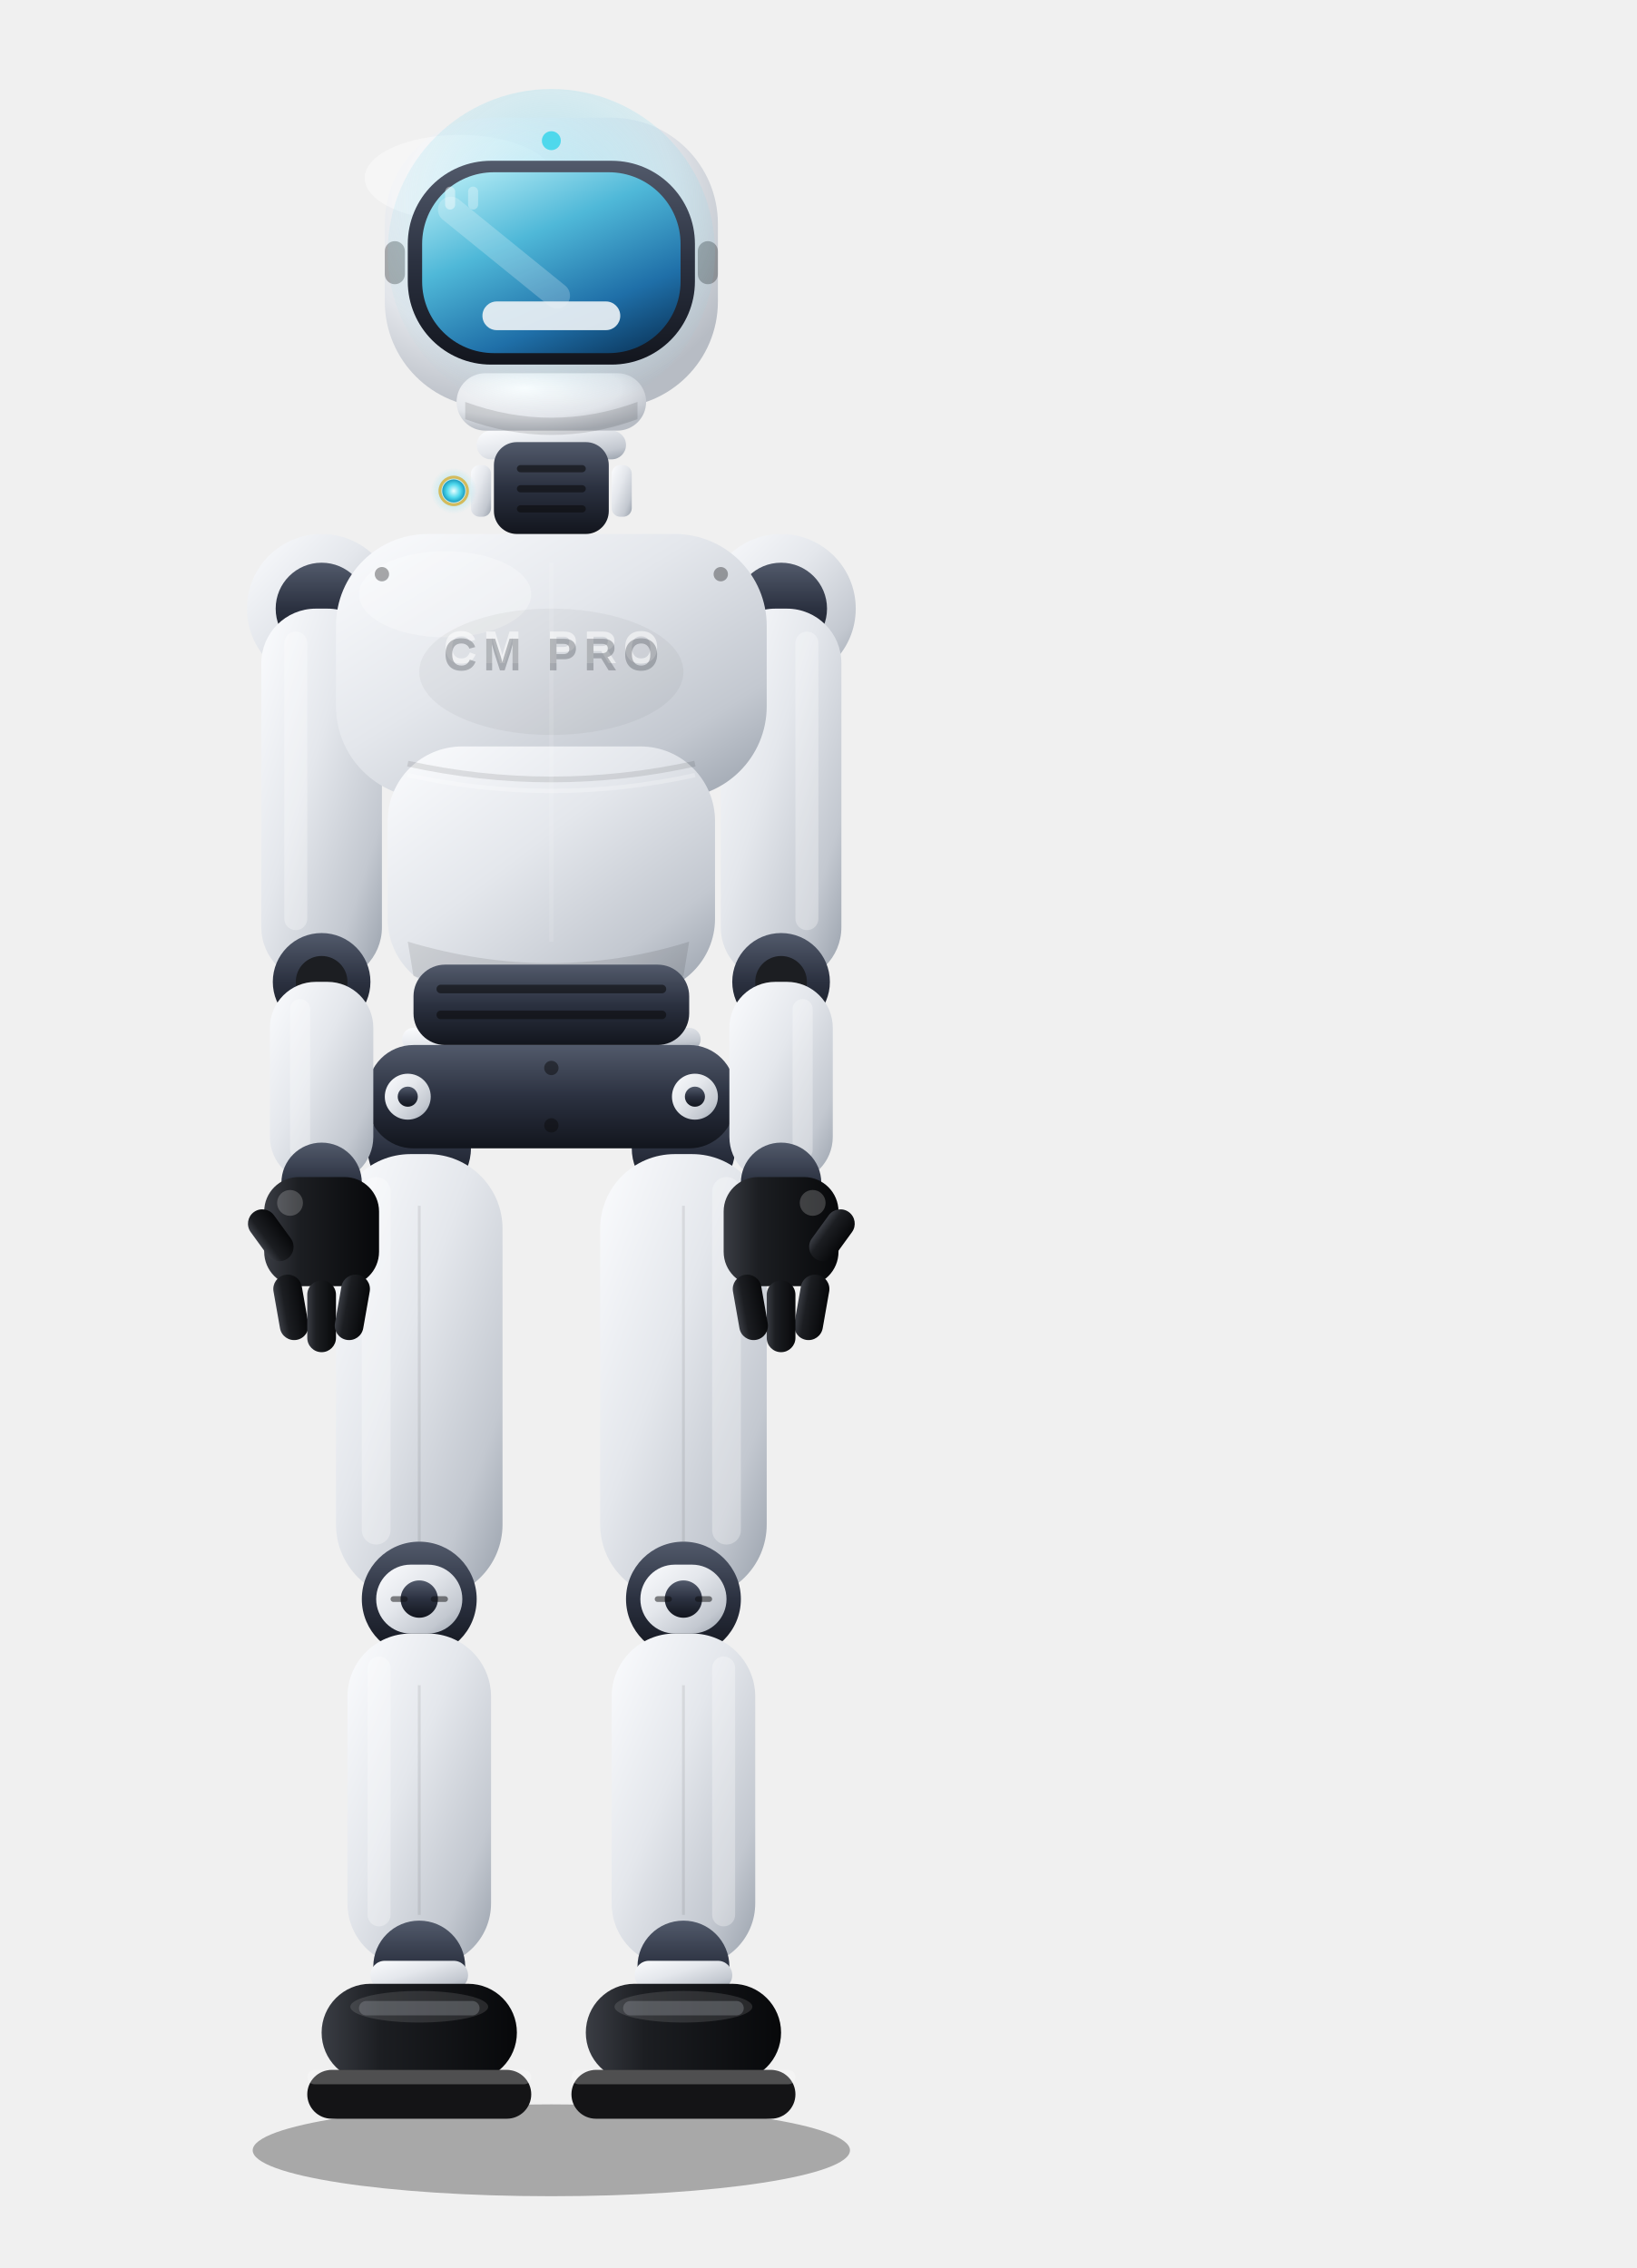
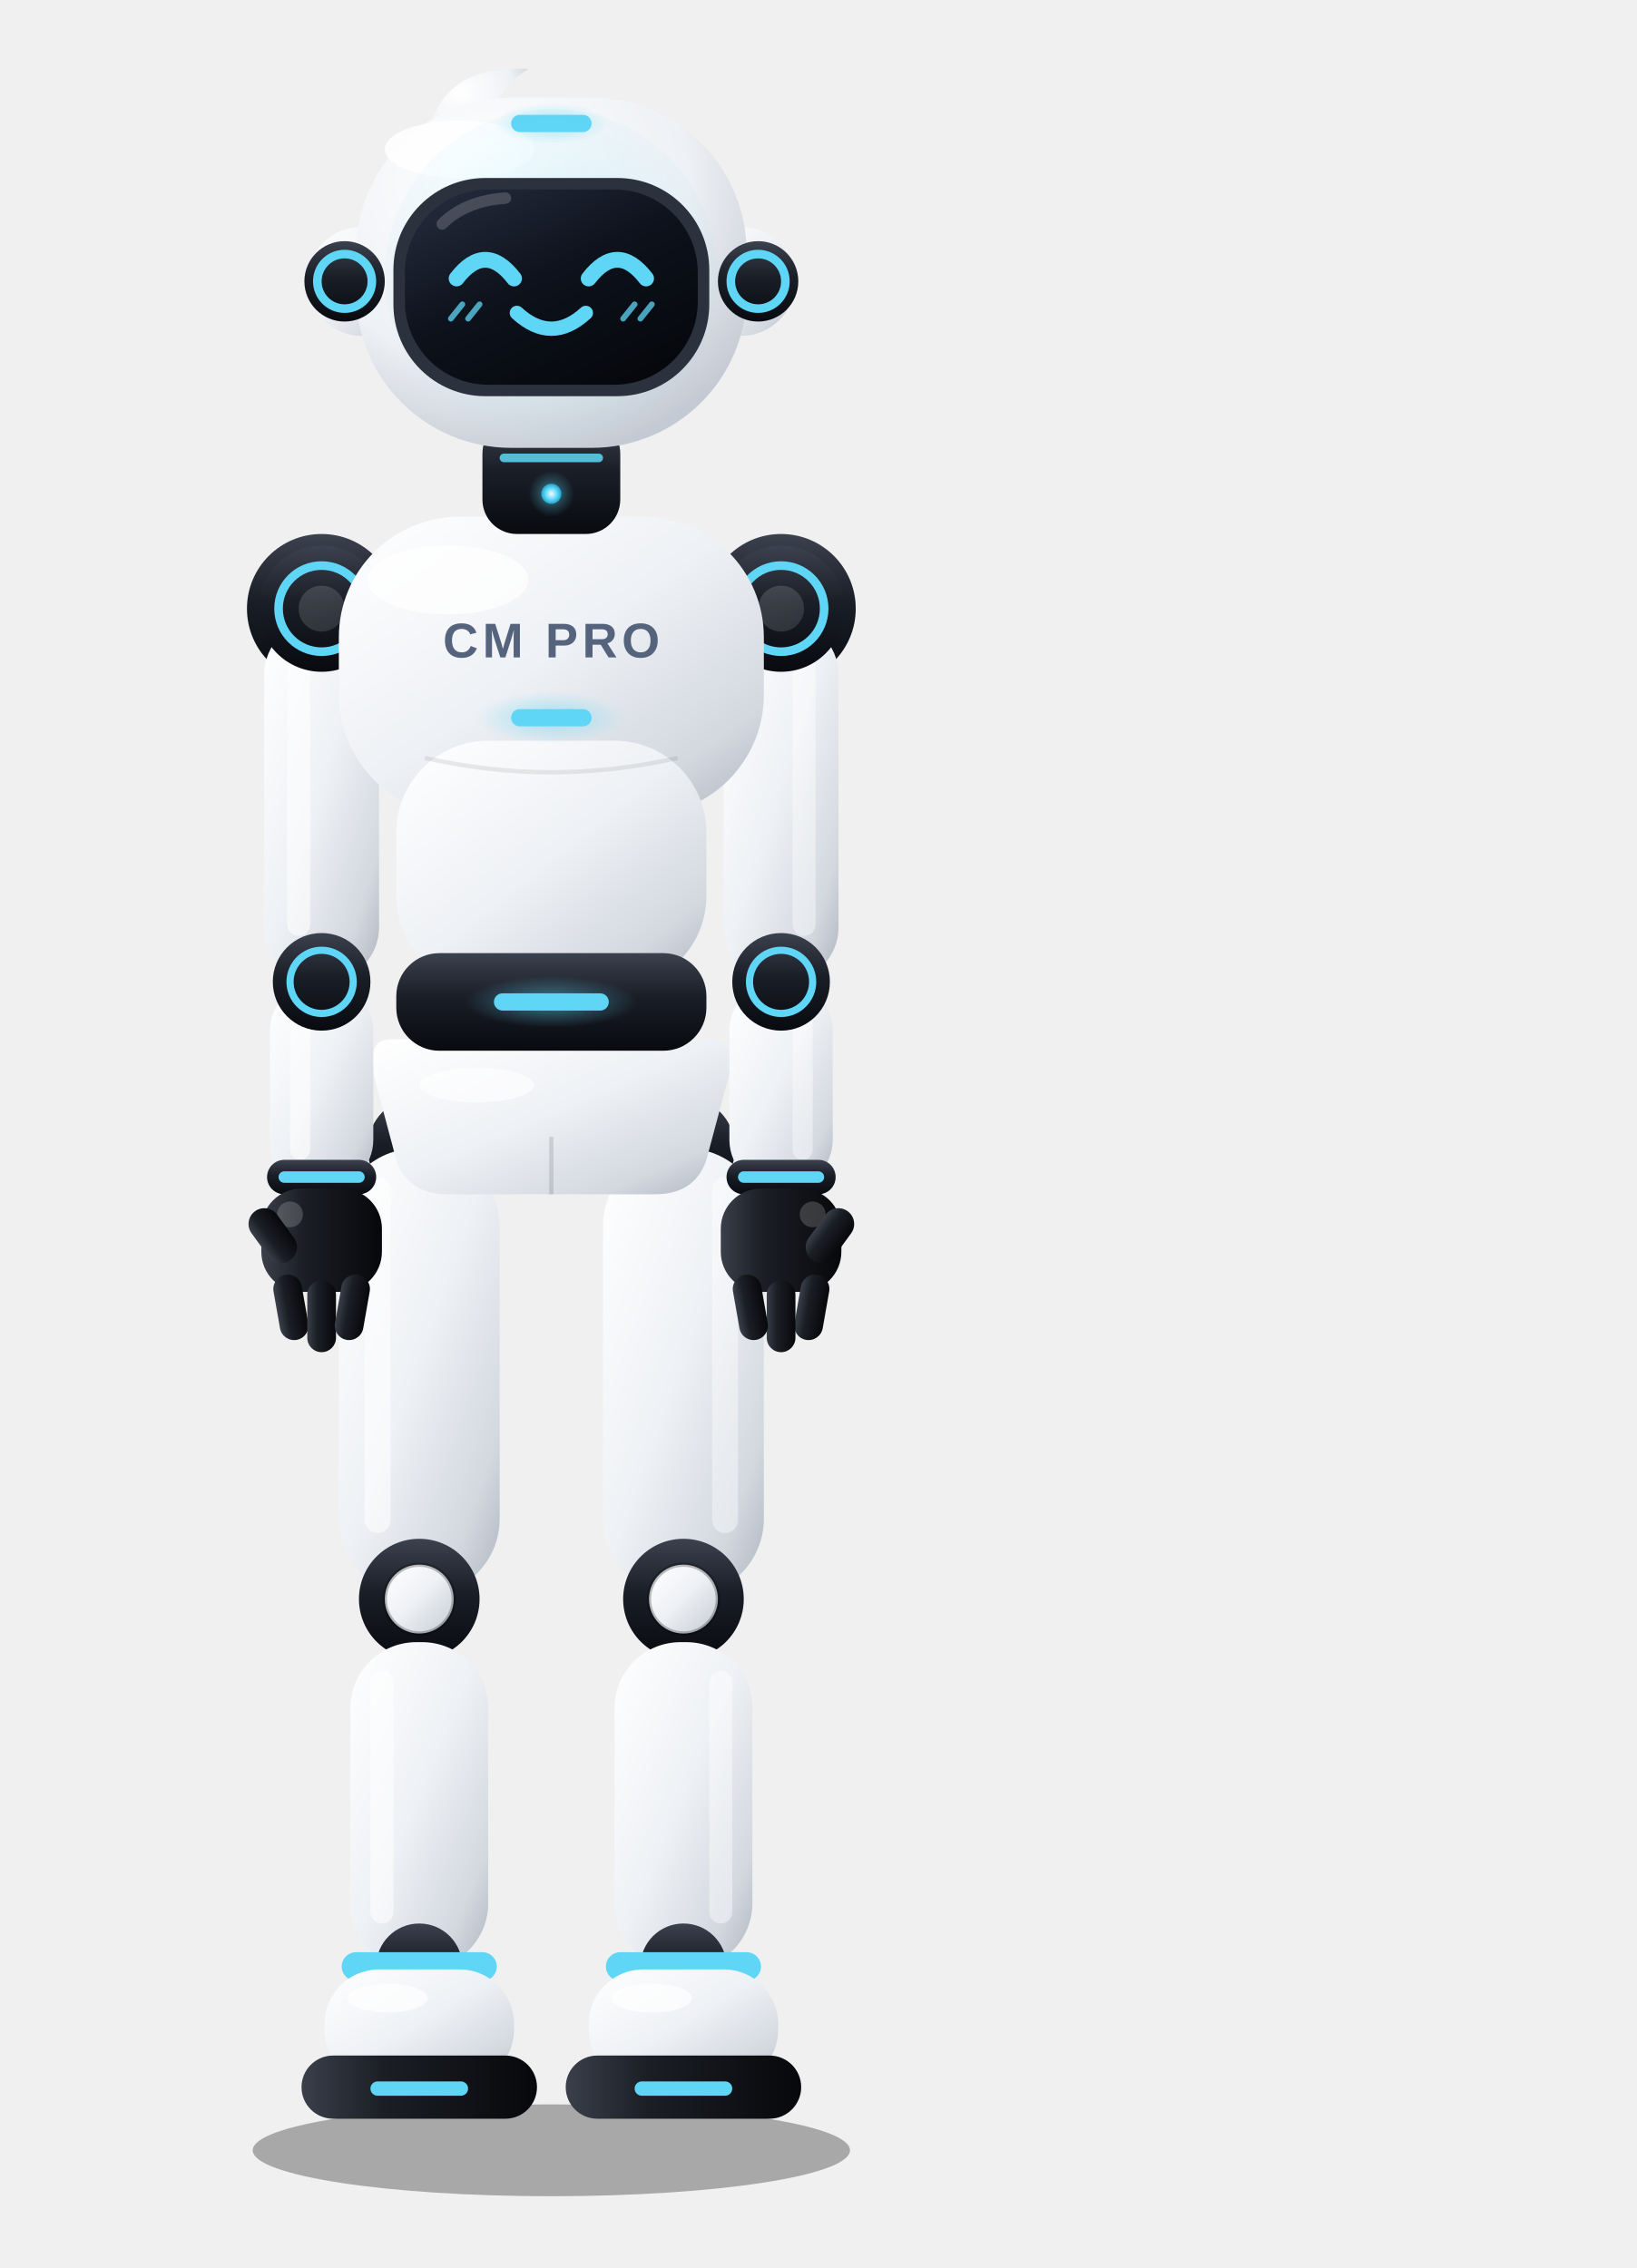
<svg xmlns="http://www.w3.org/2000/svg" viewBox="48 -12 570 790" width="100%" height="100%">
  <defs>
-     <radialGradient id="headShellGrad" cx="36%" cy="26%" r="78%">
+     <radialGradient id="headShellGrad" cx="34%" cy="24%" r="82%">
      <stop offset="0%" stop-color="#ffffff" />
-       <stop offset="65%" stop-color="#e2e5ea" />
-       <stop offset="100%" stop-color="#b7bcc4" />
+       <stop offset="62%" stop-color="#eef1f5" />
+       <stop offset="100%" stop-color="#c4cad3" />
    </radialGradient>
    <linearGradient id="bodyGrad" x1="0%" y1="0%" x2="100%" y2="100%">
-       <stop offset="0%" stop-color="#fbfcfe" />
-       <stop offset="42%" stop-color="#e4e7ec" />
-       <stop offset="78%" stop-color="#c3c8d0" />
-       <stop offset="100%" stop-color="#98a0ab" />
+       <stop offset="0%" stop-color="#ffffff" />
+       <stop offset="48%" stop-color="#eef1f5" />
+       <stop offset="82%" stop-color="#d3d8df" />
+       <stop offset="100%" stop-color="#aeb5bf" />
    </linearGradient>
    <linearGradient id="jointGrad" x1="0%" y1="0%" x2="0%" y2="100%">
-       <stop offset="0%" stop-color="#525a6b" />
-       <stop offset="50%" stop-color="#2b3140" />
-       <stop offset="100%" stop-color="#12151d" />
+       <stop offset="0%" stop-color="#3b414e" />
+       <stop offset="45%" stop-color="#1a1e27" />
+       <stop offset="100%" stop-color="#080a0f" />
    </linearGradient>
-     <linearGradient id="visorGrad" x1="20%" y1="0%" x2="80%" y2="100%">
-       <stop offset="0%" stop-color="#a9e6f2" />
-       <stop offset="35%" stop-color="#4fb8d8" />
-       <stop offset="75%" stop-color="#1f6fa8" />
-       <stop offset="100%" stop-color="#0e3f68" />
+     <linearGradient id="visorGrad" x1="15%" y1="0%" x2="85%" y2="100%">
+       <stop offset="0%" stop-color="#232a3a" />
+       <stop offset="45%" stop-color="#0d121c" />
+       <stop offset="100%" stop-color="#05070b" />
    </linearGradient>
-     <radialGradient id="visorHalo" cx="50%" cy="35%" r="65%">
-       <stop offset="0%" stop-color="#7fd8ef" stop-opacity="0.5" />
-       <stop offset="70%" stop-color="#7fd8ef" stop-opacity="0.15" />
-       <stop offset="100%" stop-color="#7fd8ef" stop-opacity="0" />
+     <radialGradient id="visorHalo" cx="50%" cy="45%" r="60%">
+       <stop offset="0%" stop-color="#5fd6f5" stop-opacity="0.22" />
+       <stop offset="70%" stop-color="#5fd6f5" stop-opacity="0.06" />
+       <stop offset="100%" stop-color="#5fd6f5" stop-opacity="0" />
    </radialGradient>
    <linearGradient id="blackLimbs" x1="0%" y1="0%" x2="100%" y2="0%">
-       <stop offset="0%" stop-color="#3a3d44" />
-       <stop offset="30%" stop-color="#1c1e22" />
-       <stop offset="100%" stop-color="#07080a" />
+       <stop offset="0%" stop-color="#3a3f4a" />
+       <stop offset="35%" stop-color="#1b1e25" />
+       <stop offset="100%" stop-color="#07080b" />
    </linearGradient>
    <radialGradient id="statusCore" cx="50%" cy="50%" r="50%">
-       <stop offset="0%" stop-color="#eafeff" />
-       <stop offset="60%" stop-color="#4fd8ec" />
-       <stop offset="100%" stop-color="#1c9cbf" />
+       <stop offset="0%" stop-color="#f0fdff" />
+       <stop offset="60%" stop-color="#5fd6f5" />
+       <stop offset="100%" stop-color="#1fa6cf" />
    </radialGradient>
    <radialGradient id="statusGlow" cx="50%" cy="50%" r="50%">
-       <stop offset="0%" stop-color="#4fd8ec" stop-opacity="0.55" />
-       <stop offset="60%" stop-color="#4fd8ec" stop-opacity="0.2" />
-       <stop offset="100%" stop-color="#4fd8ec" stop-opacity="0" />
+       <stop offset="0%" stop-color="#5fd6f5" stop-opacity="0.6" />
+       <stop offset="60%" stop-color="#5fd6f5" stop-opacity="0.2" />
+       <stop offset="100%" stop-color="#5fd6f5" stop-opacity="0" />
+     </radialGradient>
+     <radialGradient id="cyanGlow" cx="50%" cy="50%" r="50%">
+       <stop offset="0%" stop-color="#5fd6f5" stop-opacity="0.5" />
+       <stop offset="100%" stop-color="#5fd6f5" stop-opacity="0" />
    </radialGradient>
  </defs>
  <g id="cm-pro-robot">
    <g id="shadow">
      <ellipse id="shadow-ellipse" cx="240" cy="737" rx="104" ry="16" fill="#000000" opacity="0.3" />
    </g>
    <g id="body">
      <g id="left-leg" transform="translate(-13, 0)">
        <circle id="left-hip-joint" cx="207" cy="388" r="18" fill="url(#jointGrad)" />
-         <rect id="left-thigh" x="178" y="390" width="58" height="155" rx="26" fill="url(#bodyGrad)" />
-         <rect x="187" y="398" width="10" height="128" rx="5" fill="#ffffff" opacity="0.3" />
-         <path d="M 207 408 L 207 536" stroke="#000000" stroke-width="1" opacity="0.08" />
+         <rect id="left-thigh" x="179" y="388" width="56" height="156" rx="27" fill="url(#bodyGrad)" />
+         <rect x="188" y="398" width="9" height="124" rx="4.5" fill="#ffffff" opacity="0.55" />
        <g id="left-knee">
-           <circle cx="207" cy="545" r="20" fill="url(#jointGrad)" />
-           <rect x="192" y="533" width="30" height="24" rx="12" fill="url(#bodyGrad)" />
-           <circle cx="207" cy="545" r="6.5" fill="url(#jointGrad)" />
-           <rect x="197" y="544" width="6" height="2" rx="1" fill="#0b0c0e" opacity="0.5" />
-           <rect x="211" y="544" width="6" height="2" rx="1" fill="#0b0c0e" opacity="0.5" />
+           <circle cx="207" cy="545" r="21" fill="url(#jointGrad)" />
+           <circle cx="207" cy="545" r="12" fill="url(#bodyGrad)" />
+           <circle cx="207" cy="545" r="12" fill="none" stroke="#000000" stroke-width="1.5" opacity="0.25" />
        </g>
-         <rect id="left-shin" x="182" y="557" width="50" height="116" rx="22" fill="url(#bodyGrad)" />
-         <rect x="189" y="565" width="8" height="94" rx="4" fill="#ffffff" opacity="0.3" />
-         <path d="M 207 575 L 207 655" stroke="#000000" stroke-width="1" opacity="0.08" />
-         <circle id="left-ankle" cx="207" cy="673" r="16" fill="url(#jointGrad)" />
+         <rect id="left-shin" x="183" y="560" width="48" height="114" rx="23" fill="url(#bodyGrad)" />
+         <rect x="190" y="570" width="8" height="88" rx="4" fill="#ffffff" opacity="0.55" />
+         <circle id="left-ankle" cx="207" cy="673" r="15" fill="url(#jointGrad)" />
        <g id="left-foot">
-           <rect x="190" y="671" width="34" height="10" rx="5" fill="url(#bodyGrad)" />
-           <rect x="173" y="679" width="68" height="34" rx="17" fill="url(#blackLimbs)" />
-           <rect x="186" y="685" width="42" height="5" rx="2.5" fill="#7a7f88" opacity="0.4" />
-           <rect x="168" y="709" width="78" height="17" rx="8.5" fill="#141416" />
-           <rect x="168" y="709" width="78" height="5" rx="2.5" fill="#ffffff" opacity="0.25" />
-           <ellipse cx="207" cy="687" rx="24" ry="5.5" fill="#ffffff" opacity="0.12" />
+           <rect x="180" y="668" width="54" height="10" rx="5" fill="#5fd6f5" />
+           <rect x="174" y="674" width="66" height="40" rx="19" fill="url(#bodyGrad)" />
+           <ellipse cx="196" cy="684" rx="14" ry="5" fill="#ffffff" opacity="0.7" />
+           <rect x="166" y="704" width="82" height="22" rx="11" fill="url(#blackLimbs)" />
+           <rect x="190" y="713" width="34" height="5" rx="2.5" fill="#5fd6f5" />
        </g>
      </g>
      <g id="right-leg" transform="translate(13, 0)">
        <circle id="right-hip-joint" cx="273" cy="388" r="18" fill="url(#jointGrad)" />
-         <rect id="right-thigh" x="244" y="390" width="58" height="155" rx="26" fill="url(#bodyGrad)" />
-         <rect x="283" y="398" width="10" height="128" rx="5" fill="#ffffff" opacity="0.3" />
-         <path d="M 273 408 L 273 536" stroke="#000000" stroke-width="1" opacity="0.08" />
+         <rect id="right-thigh" x="245" y="388" width="56" height="156" rx="27" fill="url(#bodyGrad)" />
+         <rect x="283" y="398" width="9" height="124" rx="4.5" fill="#ffffff" opacity="0.4" />
        <g id="right-knee">
-           <circle cx="273" cy="545" r="20" fill="url(#jointGrad)" />
-           <rect x="258" y="533" width="30" height="24" rx="12" fill="url(#bodyGrad)" />
-           <circle cx="273" cy="545" r="6.5" fill="url(#jointGrad)" />
-           <rect x="263" y="544" width="6" height="2" rx="1" fill="#0b0c0e" opacity="0.5" />
-           <rect x="277" y="544" width="6" height="2" rx="1" fill="#0b0c0e" opacity="0.5" />
+           <circle cx="273" cy="545" r="21" fill="url(#jointGrad)" />
+           <circle cx="273" cy="545" r="12" fill="url(#bodyGrad)" />
+           <circle cx="273" cy="545" r="12" fill="none" stroke="#000000" stroke-width="1.5" opacity="0.25" />
        </g>
-         <rect id="right-shin" x="248" y="557" width="50" height="116" rx="22" fill="url(#bodyGrad)" />
-         <rect x="283" y="565" width="8" height="94" rx="4" fill="#ffffff" opacity="0.3" />
-         <path d="M 273 575 L 273 655" stroke="#000000" stroke-width="1" opacity="0.08" />
-         <circle id="right-ankle" cx="273" cy="673" r="16" fill="url(#jointGrad)" />
+         <rect id="right-shin" x="249" y="560" width="48" height="114" rx="23" fill="url(#bodyGrad)" />
+         <rect x="282" y="570" width="8" height="88" rx="4" fill="#ffffff" opacity="0.4" />
+         <circle id="right-ankle" cx="273" cy="673" r="15" fill="url(#jointGrad)" />
        <g id="right-foot">
-           <rect x="256" y="671" width="34" height="10" rx="5" fill="url(#bodyGrad)" />
-           <rect x="239" y="679" width="68" height="34" rx="17" fill="url(#blackLimbs)" />
-           <rect x="252" y="685" width="42" height="5" rx="2.5" fill="#7a7f88" opacity="0.4" />
-           <rect x="234" y="709" width="78" height="17" rx="8.5" fill="#141416" />
-           <rect x="234" y="709" width="78" height="5" rx="2.5" fill="#ffffff" opacity="0.25" />
-           <ellipse cx="273" cy="687" rx="24" ry="5.5" fill="#ffffff" opacity="0.12" />
+           <rect x="246" y="668" width="54" height="10" rx="5" fill="#5fd6f5" />
+           <rect x="240" y="674" width="66" height="40" rx="19" fill="url(#bodyGrad)" />
+           <ellipse cx="262" cy="684" rx="14" ry="5" fill="#ffffff" opacity="0.7" />
+           <rect x="232" y="704" width="82" height="22" rx="11" fill="url(#blackLimbs)" />
+           <rect x="256" y="713" width="34" height="5" rx="2.5" fill="#5fd6f5" />
        </g>
      </g>
      <g id="hip">
-         <rect x="188" y="346" width="104" height="8" rx="4" fill="url(#bodyGrad)" />
-         <rect x="176" y="352" width="128" height="36" rx="16" fill="url(#jointGrad)" />
-         <circle cx="190" cy="370" r="8" fill="url(#bodyGrad)" />
-         <circle cx="190" cy="370" r="3.5" fill="url(#jointGrad)" />
-         <circle cx="290" cy="370" r="8" fill="url(#bodyGrad)" />
-         <circle cx="290" cy="370" r="3.5" fill="url(#jointGrad)" />
-         <circle cx="240" cy="360" r="2.5" fill="#0b0c0e" opacity="0.5" />
-         <circle cx="240" cy="380" r="2.5" fill="#0b0c0e" opacity="0.5" />
+         <path d="M 184 350 L 296 350 Q 304 350 302 362 L 294 392 Q 290 404 276 404 L 204 404 Q 190 404 186 392 L 178 362 Q 176 350 184 350 Z" fill="url(#bodyGrad)" />
+         <ellipse cx="214" cy="366" rx="20" ry="6" fill="#ffffff" opacity="0.6" />
+         <path d="M 240 384 L 240 404" stroke="#000000" stroke-width="1.5" opacity="0.12" />
      </g>
      <g id="left-arm">
-         <circle id="left-shoulder" cx="160" cy="200" r="26" fill="url(#bodyGrad)" />
-         <ellipse cx="164" cy="212" rx="20" ry="10" fill="#000000" opacity="0.06" />
-         <circle cx="160" cy="200" r="16" fill="url(#jointGrad)" />
-         <rect id="left-upper-arm" x="139" y="200" width="42" height="130" rx="19" fill="url(#bodyGrad)" />
-         <rect x="147" y="208" width="8" height="104" rx="4" fill="#ffffff" opacity="0.3" />
+         <circle id="left-shoulder" cx="160" cy="200" r="26" fill="url(#jointGrad)" />
+         <rect id="left-upper-arm" x="140" y="204" width="40" height="126" rx="19" fill="url(#bodyGrad)" />
+         <rect x="148" y="214" width="8" height="100" rx="4" fill="#ffffff" opacity="0.55" />
+         <circle cx="160" cy="200" r="22" fill="url(#jointGrad)" />
+         <circle cx="160" cy="200" r="15" fill="none" stroke="#5fd6f5" stroke-width="3" />
+         <circle cx="160" cy="200" r="8" fill="url(#bodyGrad)" opacity="0.15" />
        <g id="left-elbow">
+           <rect id="left-forearm" x="142" y="330" width="36" height="72" rx="17" fill="url(#bodyGrad)" />
+           <rect x="149" y="340" width="7" height="52" rx="3.5" fill="#ffffff" opacity="0.55" />
          <circle cx="160" cy="330" r="17" fill="url(#jointGrad)" />
-           <circle cx="160" cy="330" r="9" fill="#1c1e22" />
-           <rect id="left-forearm" x="142" y="330" width="36" height="70" rx="16" fill="url(#bodyGrad)" />
-           <rect x="149" y="336" width="7" height="56" rx="3.5" fill="#ffffff" opacity="0.3" />
+           <circle cx="160" cy="330" r="11" fill="none" stroke="#5fd6f5" stroke-width="2.5" />
          <g id="left-wrist">
-             <circle cx="160" cy="400" r="14" fill="url(#jointGrad)" />
+             <rect x="141" y="392" width="38" height="12" rx="6" fill="url(#jointGrad)" />
+             <rect x="145" y="396" width="30" height="4" rx="2" fill="#5fd6f5" />
            <g id="left-hand">
-               <rect x="140" y="398" width="40" height="38" rx="12" fill="url(#blackLimbs)" />
-               <circle cx="149" cy="407" r="4.5" fill="#ffffff" opacity="0.2" />
+               <rect x="139" y="402" width="42" height="36" rx="14" fill="url(#blackLimbs)" />
+               <circle cx="149" cy="411" r="4.5" fill="#ffffff" opacity="0.18" />
              <rect x="143" y="432" width="10" height="23" rx="5" fill="url(#blackLimbs)" transform="rotate(-10 148 436)" />
              <rect x="155" y="434" width="10" height="25" rx="5" fill="url(#blackLimbs)" />
              <rect x="167" y="432" width="10" height="23" rx="5" fill="url(#blackLimbs)" transform="rotate(10 172 436)" />
-               <rect x="132" y="410" width="10" height="20" rx="5" fill="url(#blackLimbs)" transform="rotate(-36 137 411)" />
+               <rect x="132" y="410" width="11" height="21" rx="5.5" fill="url(#blackLimbs)" transform="rotate(-36 137 411)" />
            </g>
          </g>
        </g>
      </g>
      <g id="right-arm">
-         <circle id="right-shoulder" cx="320" cy="200" r="26" fill="url(#bodyGrad)" />
-         <ellipse cx="316" cy="212" rx="20" ry="10" fill="#000000" opacity="0.06" />
-         <circle cx="320" cy="200" r="16" fill="url(#jointGrad)" />
-         <rect id="right-upper-arm" x="299" y="200" width="42" height="130" rx="19" fill="url(#bodyGrad)" />
-         <rect x="325" y="208" width="8" height="104" rx="4" fill="#ffffff" opacity="0.3" />
+         <circle id="right-shoulder" cx="320" cy="200" r="26" fill="url(#jointGrad)" />
+         <rect id="right-upper-arm" x="300" y="204" width="40" height="126" rx="19" fill="url(#bodyGrad)" />
+         <rect x="324" y="214" width="8" height="100" rx="4" fill="#ffffff" opacity="0.4" />
+         <circle cx="320" cy="200" r="22" fill="url(#jointGrad)" />
+         <circle cx="320" cy="200" r="15" fill="none" stroke="#5fd6f5" stroke-width="3" />
+         <circle cx="320" cy="200" r="8" fill="url(#bodyGrad)" opacity="0.15" />
        <g id="right-elbow">
+           <rect id="right-forearm" x="302" y="330" width="36" height="72" rx="17" fill="url(#bodyGrad)" />
+           <rect x="324" y="340" width="7" height="52" rx="3.5" fill="#ffffff" opacity="0.4" />
          <circle cx="320" cy="330" r="17" fill="url(#jointGrad)" />
-           <circle cx="320" cy="330" r="9" fill="#1c1e22" />
-           <rect id="right-forearm" x="302" y="330" width="36" height="70" rx="16" fill="url(#bodyGrad)" />
-           <rect x="324" y="336" width="7" height="56" rx="3.5" fill="#ffffff" opacity="0.3" />
+           <circle cx="320" cy="330" r="11" fill="none" stroke="#5fd6f5" stroke-width="2.5" />
          <g id="right-wrist">
-             <circle cx="320" cy="400" r="14" fill="url(#jointGrad)" />
+             <rect x="301" y="392" width="38" height="12" rx="6" fill="url(#jointGrad)" />
+             <rect x="305" y="396" width="30" height="4" rx="2" fill="#5fd6f5" />
            <g id="right-hand">
-               <rect x="300" y="398" width="40" height="38" rx="12" fill="url(#blackLimbs)" />
-               <circle cx="331" cy="407" r="4.5" fill="#ffffff" opacity="0.2" />
+               <rect x="299" y="402" width="42" height="36" rx="14" fill="url(#blackLimbs)" />
+               <circle cx="331" cy="411" r="4.5" fill="#ffffff" opacity="0.18" />
              <rect id="right-finger-1" x="327" y="432" width="10" height="23" rx="5" fill="url(#blackLimbs)" transform="rotate(10 332 436)" />
              <rect id="right-finger-2" x="315" y="434" width="10" height="25" rx="5" fill="url(#blackLimbs)" />
              <rect id="right-finger-3" x="303" y="432" width="10" height="23" rx="5" fill="url(#blackLimbs)" transform="rotate(-10 308 436)" />
-               <rect id="right-thumb" x="338" y="410" width="10" height="20" rx="5" fill="url(#blackLimbs)" transform="rotate(36 343 411)" />
+               <rect id="right-thumb" x="337" y="410" width="11" height="21" rx="5.5" fill="url(#blackLimbs)" transform="rotate(36 343 411)" />
            </g>
          </g>
        </g>
      </g>
      <g id="torso">
-         <rect id="chest-panel" x="165" y="174" width="150" height="92" rx="32" fill="url(#bodyGrad)" />
-         <rect id="ab-panel" x="183" y="248" width="114" height="86" rx="26" fill="url(#bodyGrad)" />
-         <path d="M 190 254 Q 240 265 290 254" fill="none" stroke="#000000" stroke-width="2" opacity="0.1" />
-         <path d="M 190 258 Q 240 269 290 258" fill="none" stroke="#ffffff" stroke-width="1.5" opacity="0.25" />
-         <ellipse cx="203" cy="195" rx="30" ry="15" fill="#ffffff" opacity="0.28" />
-         <ellipse cx="240" cy="222" rx="46" ry="22" fill="#000000" opacity="0.04" />
-         <path d="M 190 316 Q 240 331 288 316 L 286 328 Q 240 342 192 328 Z" fill="#000000" opacity="0.1" />
-         <path d="M 240 184 L 240 316" stroke="#ffffff" stroke-width="1.5" opacity="0.1" />
-         <circle cx="181" cy="188" r="2.5" fill="#0b0c0e" opacity="0.35" />
-         <circle cx="299" cy="188" r="2.5" fill="#0b0c0e" opacity="0.35" />
-         <text x="240" y="219" font-family="'Segoe UI', Arial, sans-serif" font-size="16" font-weight="800" fill="#ffffff" fill-opacity="0.55" text-anchor="middle" letter-spacing="2.2">CM PRO</text>
-         <text x="240" y="221.5" font-family="'Segoe UI', Arial, sans-serif" font-size="16" font-weight="800" fill="#5b6068" fill-opacity="0.4" text-anchor="middle" letter-spacing="2.2">CM PRO</text>
+         <rect id="chest-panel" x="166" y="168" width="148" height="104" rx="42" fill="url(#bodyGrad)" />
+         <rect id="ab-panel" x="186" y="246" width="108" height="86" rx="32" fill="url(#bodyGrad)" />
+         <path d="M 196 252 Q 240 262 284 252" fill="none" stroke="#000000" stroke-width="1.5" opacity="0.08" />
+         <ellipse cx="204" cy="190" rx="28" ry="12" fill="#ffffff" opacity="0.75" />
+         <text x="240" y="217" font-family="'Segoe UI', Arial, sans-serif" font-size="17" font-weight="800" fill="#56637c" text-anchor="middle" letter-spacing="1.5">CM PRO</text>
+         <ellipse cx="240" cy="238" rx="26" ry="9" fill="url(#cyanGlow)" />
+         <rect x="226" y="235" width="28" height="6" rx="3" fill="#5fd6f5" />
      </g>
      <g id="waist-joint">
-         <rect x="192" y="324" width="96" height="28" rx="11" fill="url(#jointGrad)" />
-         <rect x="200" y="331" width="80" height="3" rx="1.5" fill="#0b0c0e" opacity="0.6" />
-         <rect x="200" y="340" width="80" height="3" rx="1.5" fill="#0b0c0e" opacity="0.6" />
+         <rect x="186" y="320" width="108" height="34" rx="15" fill="url(#jointGrad)" />
+         <ellipse cx="240" cy="337" rx="30" ry="9" fill="url(#cyanGlow)" />
+         <rect x="220" y="334" width="40" height="6" rx="3" fill="#5fd6f5" />
      </g>
      <g id="neck">
-         <rect x="214" y="138" width="52" height="10" rx="5" fill="url(#bodyGrad)" />
-         <rect x="220" y="142" width="40" height="32" rx="8" fill="url(#jointGrad)" />
-         <rect x="228" y="150" width="24" height="2.5" rx="1.25" fill="#0b0c0e" opacity="0.6" />
-         <rect x="228" y="157" width="24" height="2.5" rx="1.25" fill="#0b0c0e" opacity="0.6" />
-         <rect x="228" y="164" width="24" height="2.5" rx="1.25" fill="#0b0c0e" opacity="0.6" />
-         <rect x="212" y="150" width="7" height="18" rx="3" fill="url(#bodyGrad)" />
-         <rect x="261" y="150" width="7" height="18" rx="3" fill="url(#bodyGrad)" />
-         <circle cx="206" cy="159" r="8" fill="url(#statusGlow)" />
-         <circle id="neck-status" cx="206" cy="159" r="4" fill="url(#statusCore)" />
-         <circle cx="206" cy="159" r="4.8" fill="none" stroke="#D4AF37" stroke-width="1" opacity="0.8" />
+         <rect x="216" y="134" width="48" height="40" rx="12" fill="url(#jointGrad)" />
+         <circle cx="240" cy="160" r="8" fill="url(#statusGlow)" />
+         <circle id="neck-status" cx="240" cy="160" r="3.5" fill="url(#statusCore)" />
+         <rect x="222" y="146" width="36" height="3" rx="1.5" fill="#5fd6f5" opacity="0.85" />
      </g>
      <g id="head">
-         <rect x="182" y="29" width="116" height="101" rx="37" fill="url(#headShellGrad)" />
-         <rect x="207" y="118" width="66" height="20" rx="10" fill="url(#headShellGrad)" />
-         <ellipse cx="208" cy="50" rx="33" ry="15" fill="#ffffff" opacity="0.4" />
-         <path d="M 210 128 Q 240 139 270 128 L 270 134 Q 240 145 210 134 Z" fill="#000000" opacity="0.12" />
-         <rect x="182" y="72" width="7" height="15" rx="3.5" fill="#0b0c0e" opacity="0.3" />
-         <rect x="291" y="72" width="7" height="15" rx="3.5" fill="#0b0c0e" opacity="0.3" />
+         <path d="M 196 46 Q 196 10 232 12 Q 216 22 218 42 Z" fill="url(#headShellGrad)" />
+         <circle cx="174" cy="86" r="19" fill="url(#bodyGrad)" />
+         <circle cx="306" cy="86" r="19" fill="url(#bodyGrad)" />
+         <rect x="172" y="22" width="136" height="122" rx="54" fill="url(#headShellGrad)" />
+         <ellipse cx="208" cy="40" rx="26" ry="10" fill="#ffffff" opacity="0.85" />
+         <ellipse cx="240" cy="31" rx="20" ry="7" fill="url(#cyanGlow)" />
+         <rect x="226" y="28" width="28" height="6" rx="3" fill="#5fd6f5" />
+         <circle cx="168" cy="86" r="14" fill="url(#jointGrad)" />
+         <circle cx="168" cy="86" r="9.5" fill="none" stroke="#5fd6f5" stroke-width="3" />
+         <circle cx="312" cy="86" r="14" fill="url(#jointGrad)" />
+         <circle cx="312" cy="86" r="9.5" fill="none" stroke="#5fd6f5" stroke-width="3" />
        <g id="face">
-           <circle id="visor-halo" cx="240" cy="76" r="57" fill="url(#visorHalo)" />
-           <rect x="190" y="44" width="100" height="71" rx="29" fill="url(#jointGrad)" />
-           <rect x="195" y="48" width="90" height="63" rx="25" fill="url(#visorGrad)" />
-           <path d="M 205 61 L 242 91" stroke="#ffffff" stroke-width="9" stroke-linecap="round" opacity="0.22" />
-           <rect x="203" y="53" width="3.5" height="8" rx="1.75" fill="#ffffff" opacity="0.4" />
-           <rect x="211" y="53" width="3.5" height="8" rx="1.75" fill="#ffffff" opacity="0.3" />
-           <rect x="216" y="93" width="48" height="10" rx="5" fill="#eef3f6" opacity="0.9" />
+           <circle id="visor-halo" cx="240" cy="84" r="58" fill="url(#visorHalo)" />
+           <rect x="185" y="50" width="110" height="76" rx="32" fill="#2b313d" />
+           <rect x="189" y="54" width="102" height="68" rx="29" fill="url(#visorGrad)" />
+           <path d="M 202 66 Q 210 58 224 57" fill="none" stroke="#ffffff" stroke-width="4" stroke-linecap="round" opacity="0.18" />
+           <path d="M 207 85 Q 217 72 227 85" fill="none" stroke="#5fd6f5" stroke-width="5.5" stroke-linecap="round" />
+           <path d="M 253 85 Q 263 72 273 85" fill="none" stroke="#5fd6f5" stroke-width="5.5" stroke-linecap="round" />
+           <path d="M 228 97 Q 240 108 252 97" fill="none" stroke="#5fd6f5" stroke-width="5" stroke-linecap="round" />
+           <path d="M 205 99 L 209 94 M 211 99 L 215 94" stroke="#5fd6f5" stroke-width="2" stroke-linecap="round" opacity="0.75" />
+           <path d="M 265 99 L 269 94 M 271 99 L 275 94" stroke="#5fd6f5" stroke-width="2" stroke-linecap="round" opacity="0.75" />
        </g>
-         <circle cx="240" cy="37" r="3.3" fill="#4fd8ec" />
      </g>
    </g>
  </g>
</svg>
